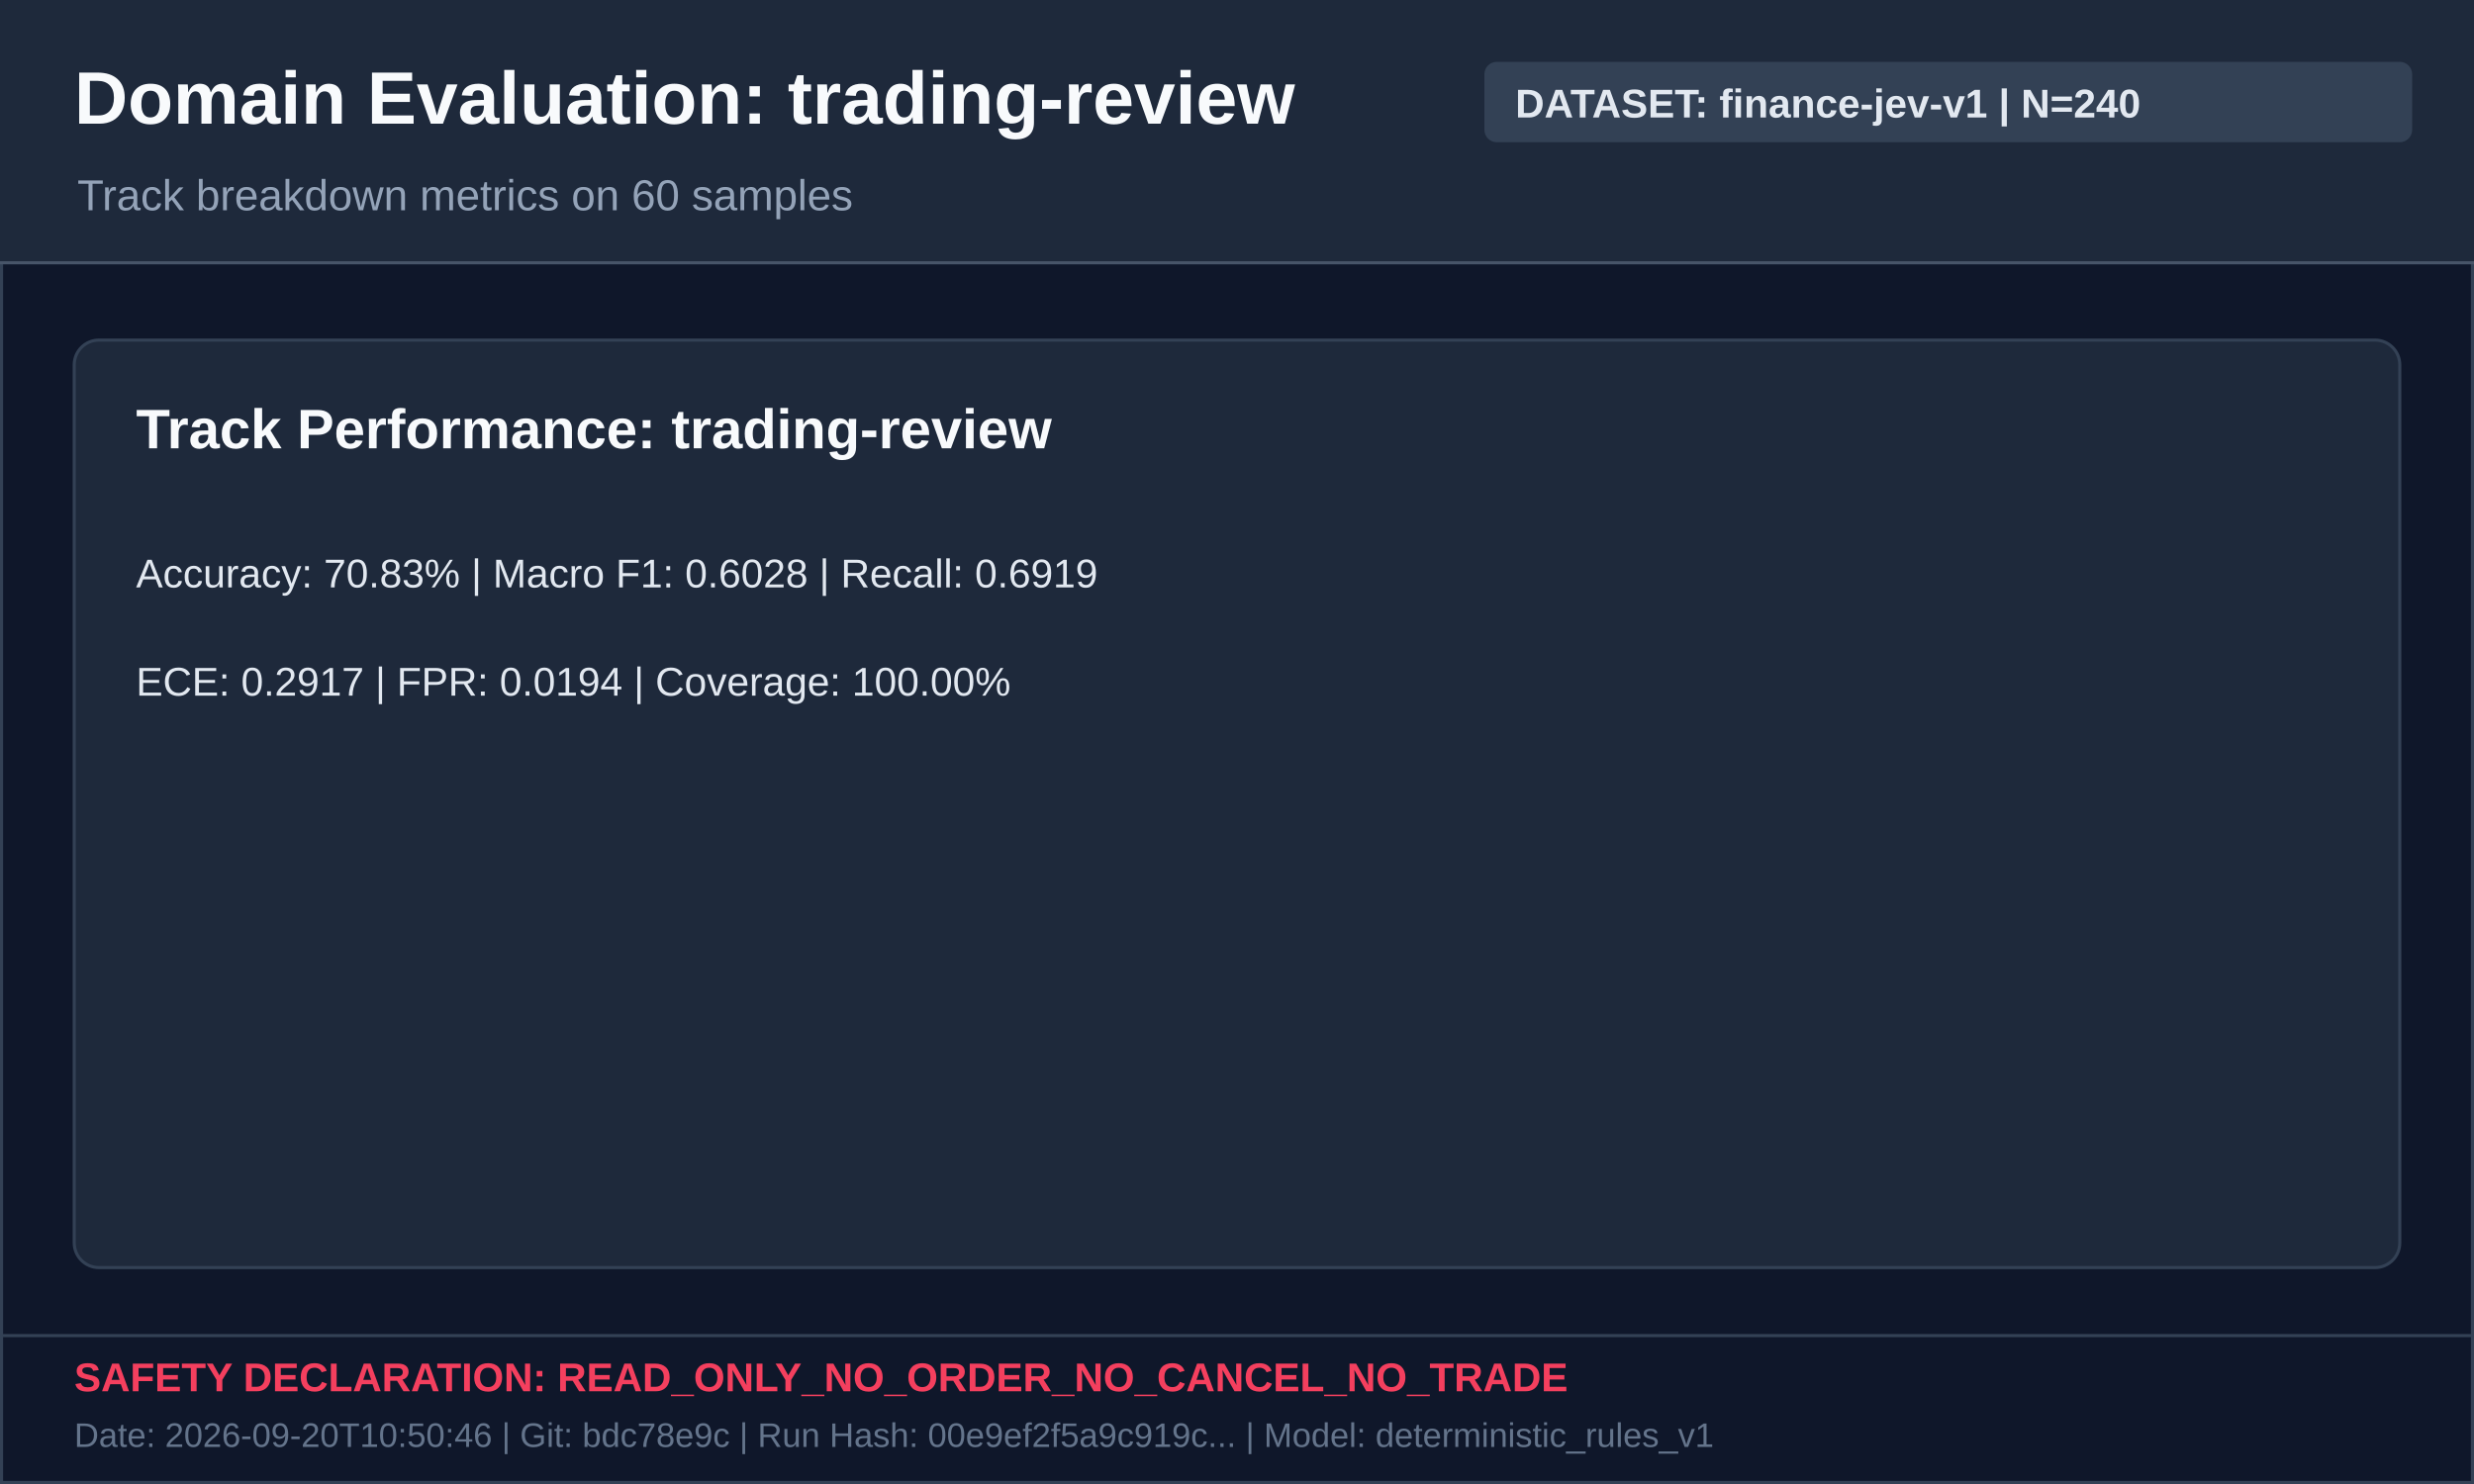
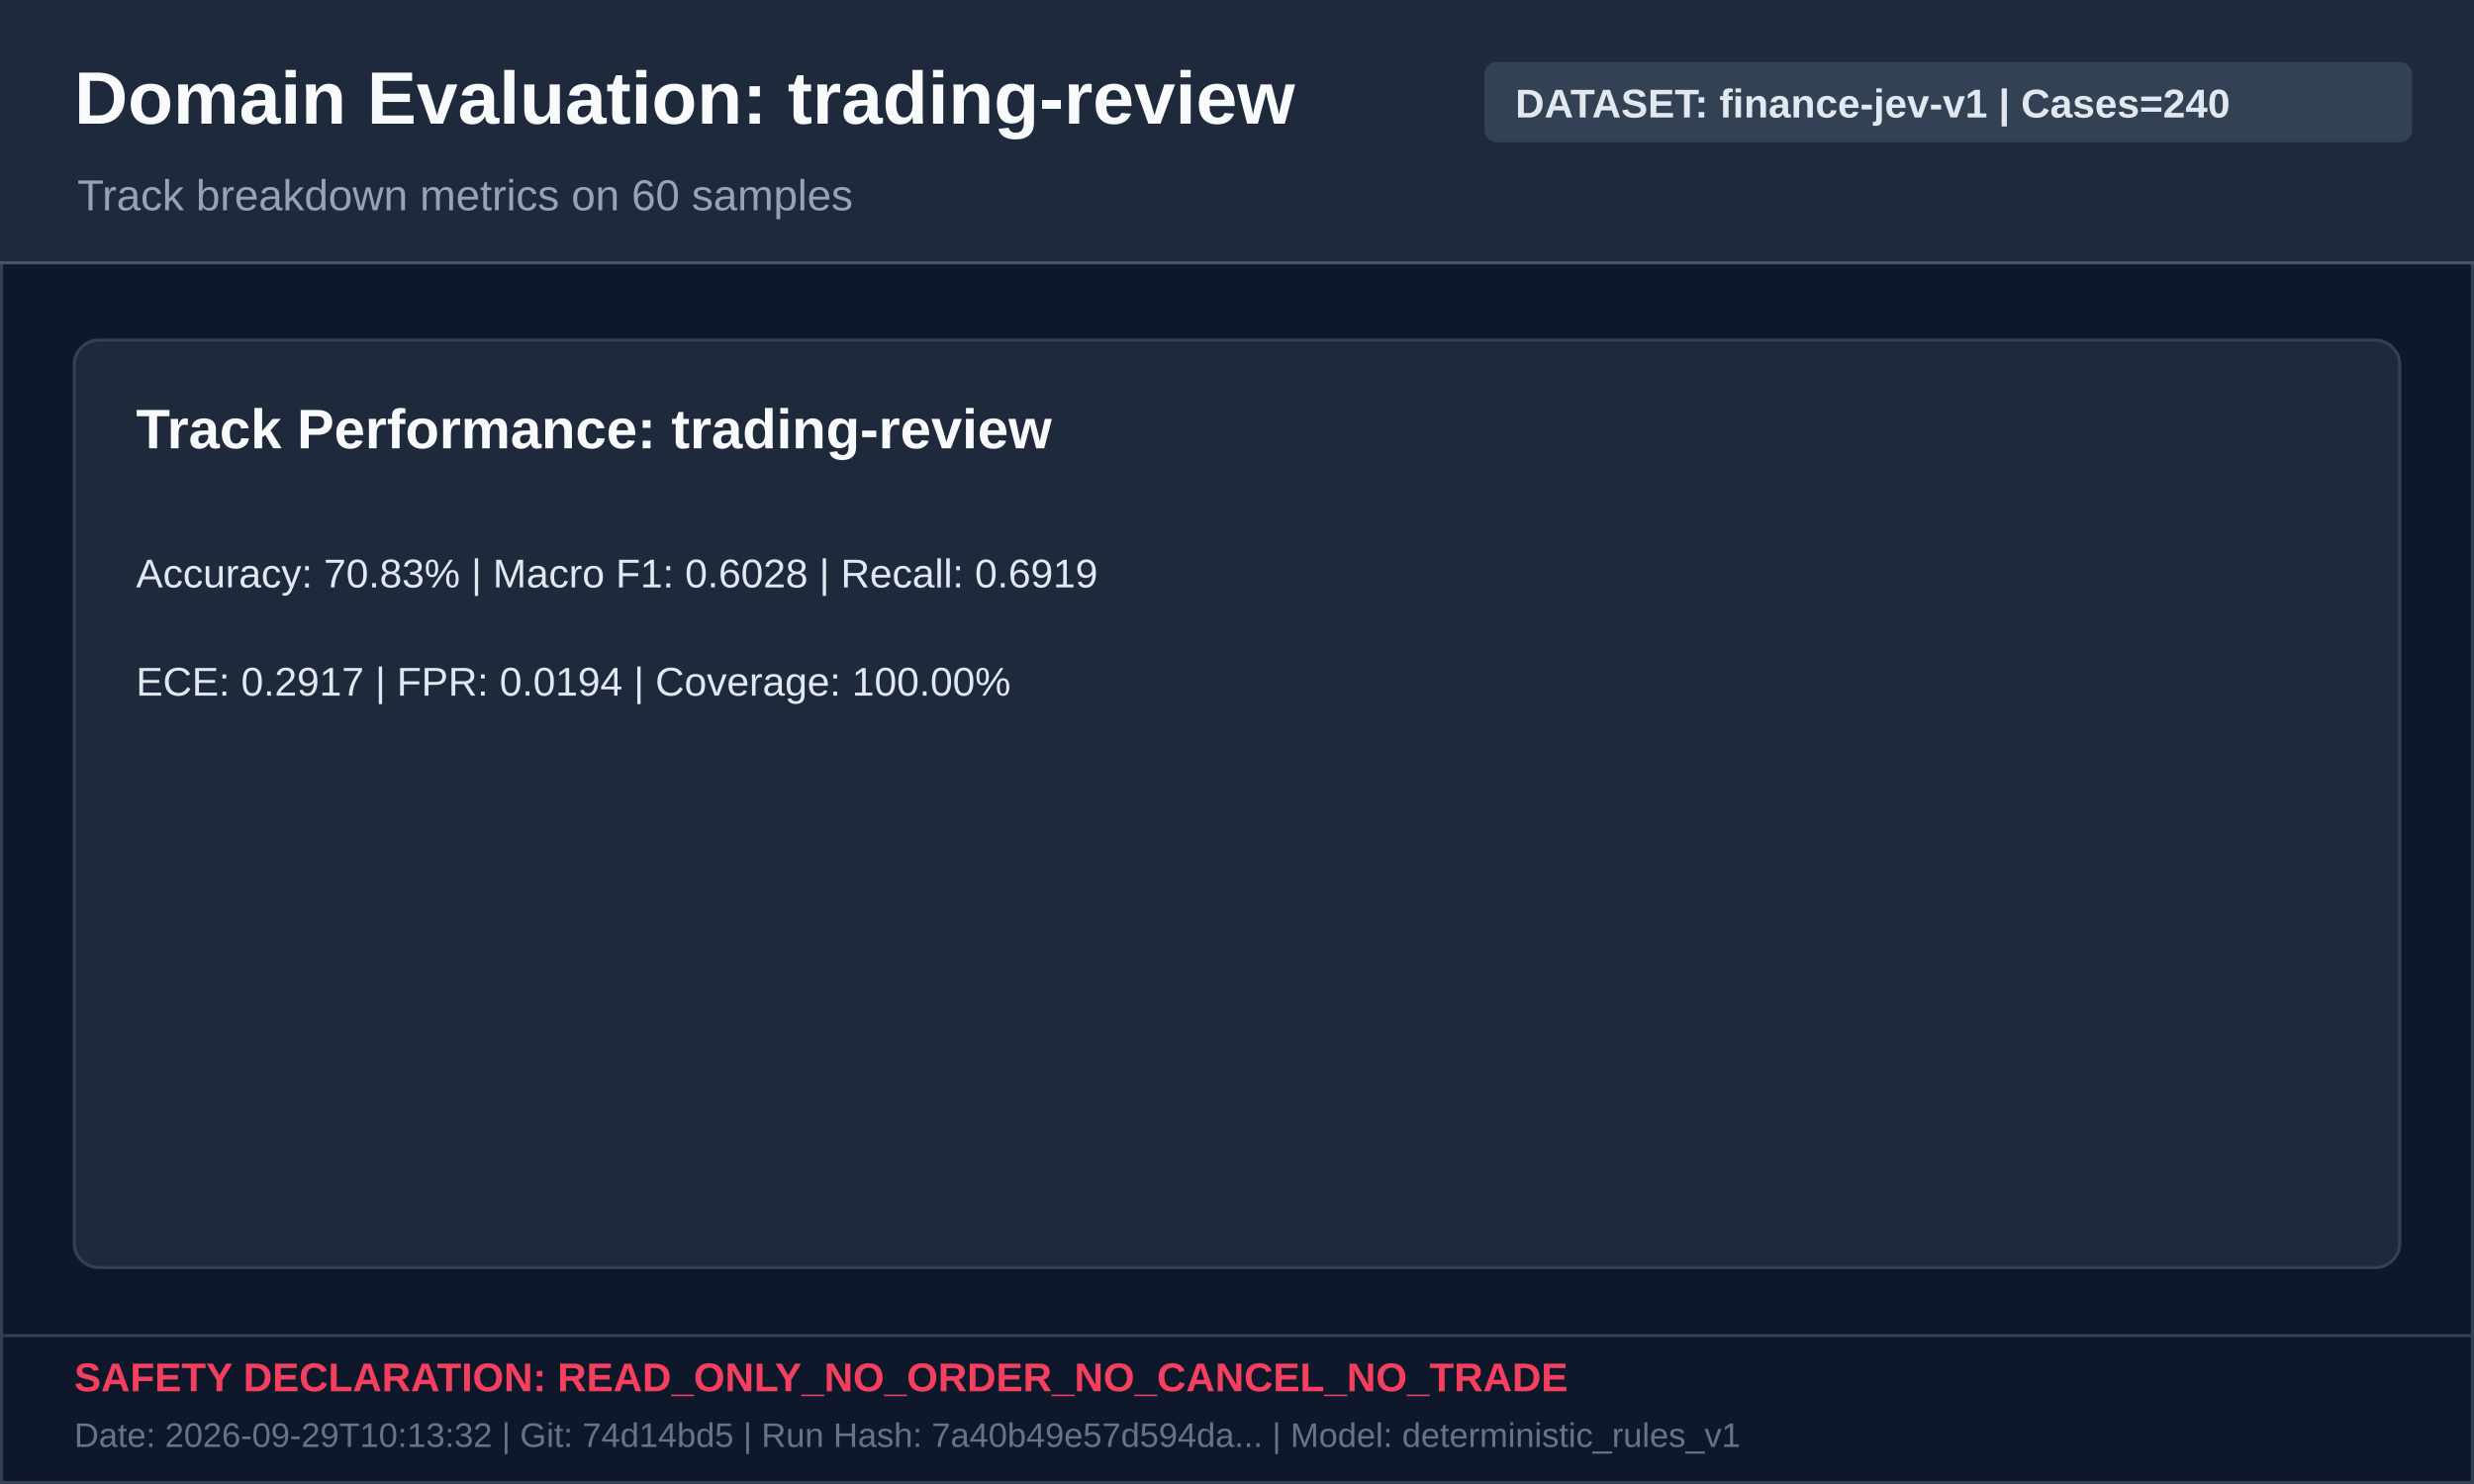
<svg xmlns="http://www.w3.org/2000/svg" width="800" height="480" viewBox="0 0 800 480">
  <style>
    .title { font-family: -apple-system, BlinkMacSystemFont, 'Segoe UI', Arial, sans-serif; font-size: 24px; font-weight: bold; fill: #f8fafc; }
    .subtitle { font-family: -apple-system, BlinkMacSystemFont, 'Segoe UI', Arial, sans-serif; font-size: 14px; fill: #94a3b8; }
    .heading { font-family: -apple-system, BlinkMacSystemFont, 'Segoe UI', Arial, sans-serif; font-size: 18px; font-weight: bold; fill: #f8fafc; }
    .body { font-family: -apple-system, BlinkMacSystemFont, 'Segoe UI', Arial, sans-serif; font-size: 13px; fill: #e2e8f0; }
    .meta { font-family: -apple-system, BlinkMacSystemFont, 'Segoe UI', Arial, sans-serif; font-size: 11px; fill: #64748b; }
    .safety { font-family: -apple-system, BlinkMacSystemFont, 'Segoe UI', Arial, sans-serif; font-size: 13px; font-weight: bold; fill: #f43f5e; }
  </style>
  <rect width="800" height="480" fill="#0f172a" stroke="#334155" stroke-width="2" />
  <rect width="800" height="85" fill="#1e293b" />
  <line x1="0" y1="85" x2="800" y2="85" stroke="#475569" stroke-width="1" />
  <rect x="480" y="20" width="300" height="26" rx="4" fill="#334155" />
-   <text x="490" y="38" class="body" font-weight="bold">DATASET: finance-jev-v1 | N=240</text>
+   <text x="490" y="38" class="body" font-weight="bold">DATASET: finance-jev-v1 | Cases=240</text>
  <text x="24" y="40" class="title">Domain Evaluation: trading-review</text>
  <text x="25" y="68" class="subtitle">Track breakdown metrics on 60 samples</text>
  <rect x="24" y="110" width="752" height="300" rx="8" fill="#1e293b" stroke="#334155" />
  <text x="44" y="145" class="heading">Track Performance: trading-review</text>
  <text x="44" y="190" class="body">Accuracy: 70.83%  |  Macro F1: 0.6028  |  Recall: 0.6919</text>
  <text x="44" y="225" class="body">ECE: 0.2917  |  FPR: 0.0194  |  Coverage: 100.00%</text>
  <line x1="0" y1="432" x2="800" y2="432" stroke="#334155" stroke-width="1" />
  <text x="24" y="450" class="safety">SAFETY DECLARATION: READ_ONLY_NO_ORDER_NO_CANCEL_NO_TRADE</text>
-   <text x="24" y="468" class="meta">Date: 2026-09-20T10:50:46 | Git: bdc78e9c | Run Hash: 00e9ef2f5a9c919c... | Model: deterministic_rules_v1</text>
+   <text x="24" y="468" class="meta">Date: 2026-09-29T10:13:32 | Git: 74d14bd5 | Run Hash: 7a40b49e57d594da... | Model: deterministic_rules_v1</text>
</svg>
